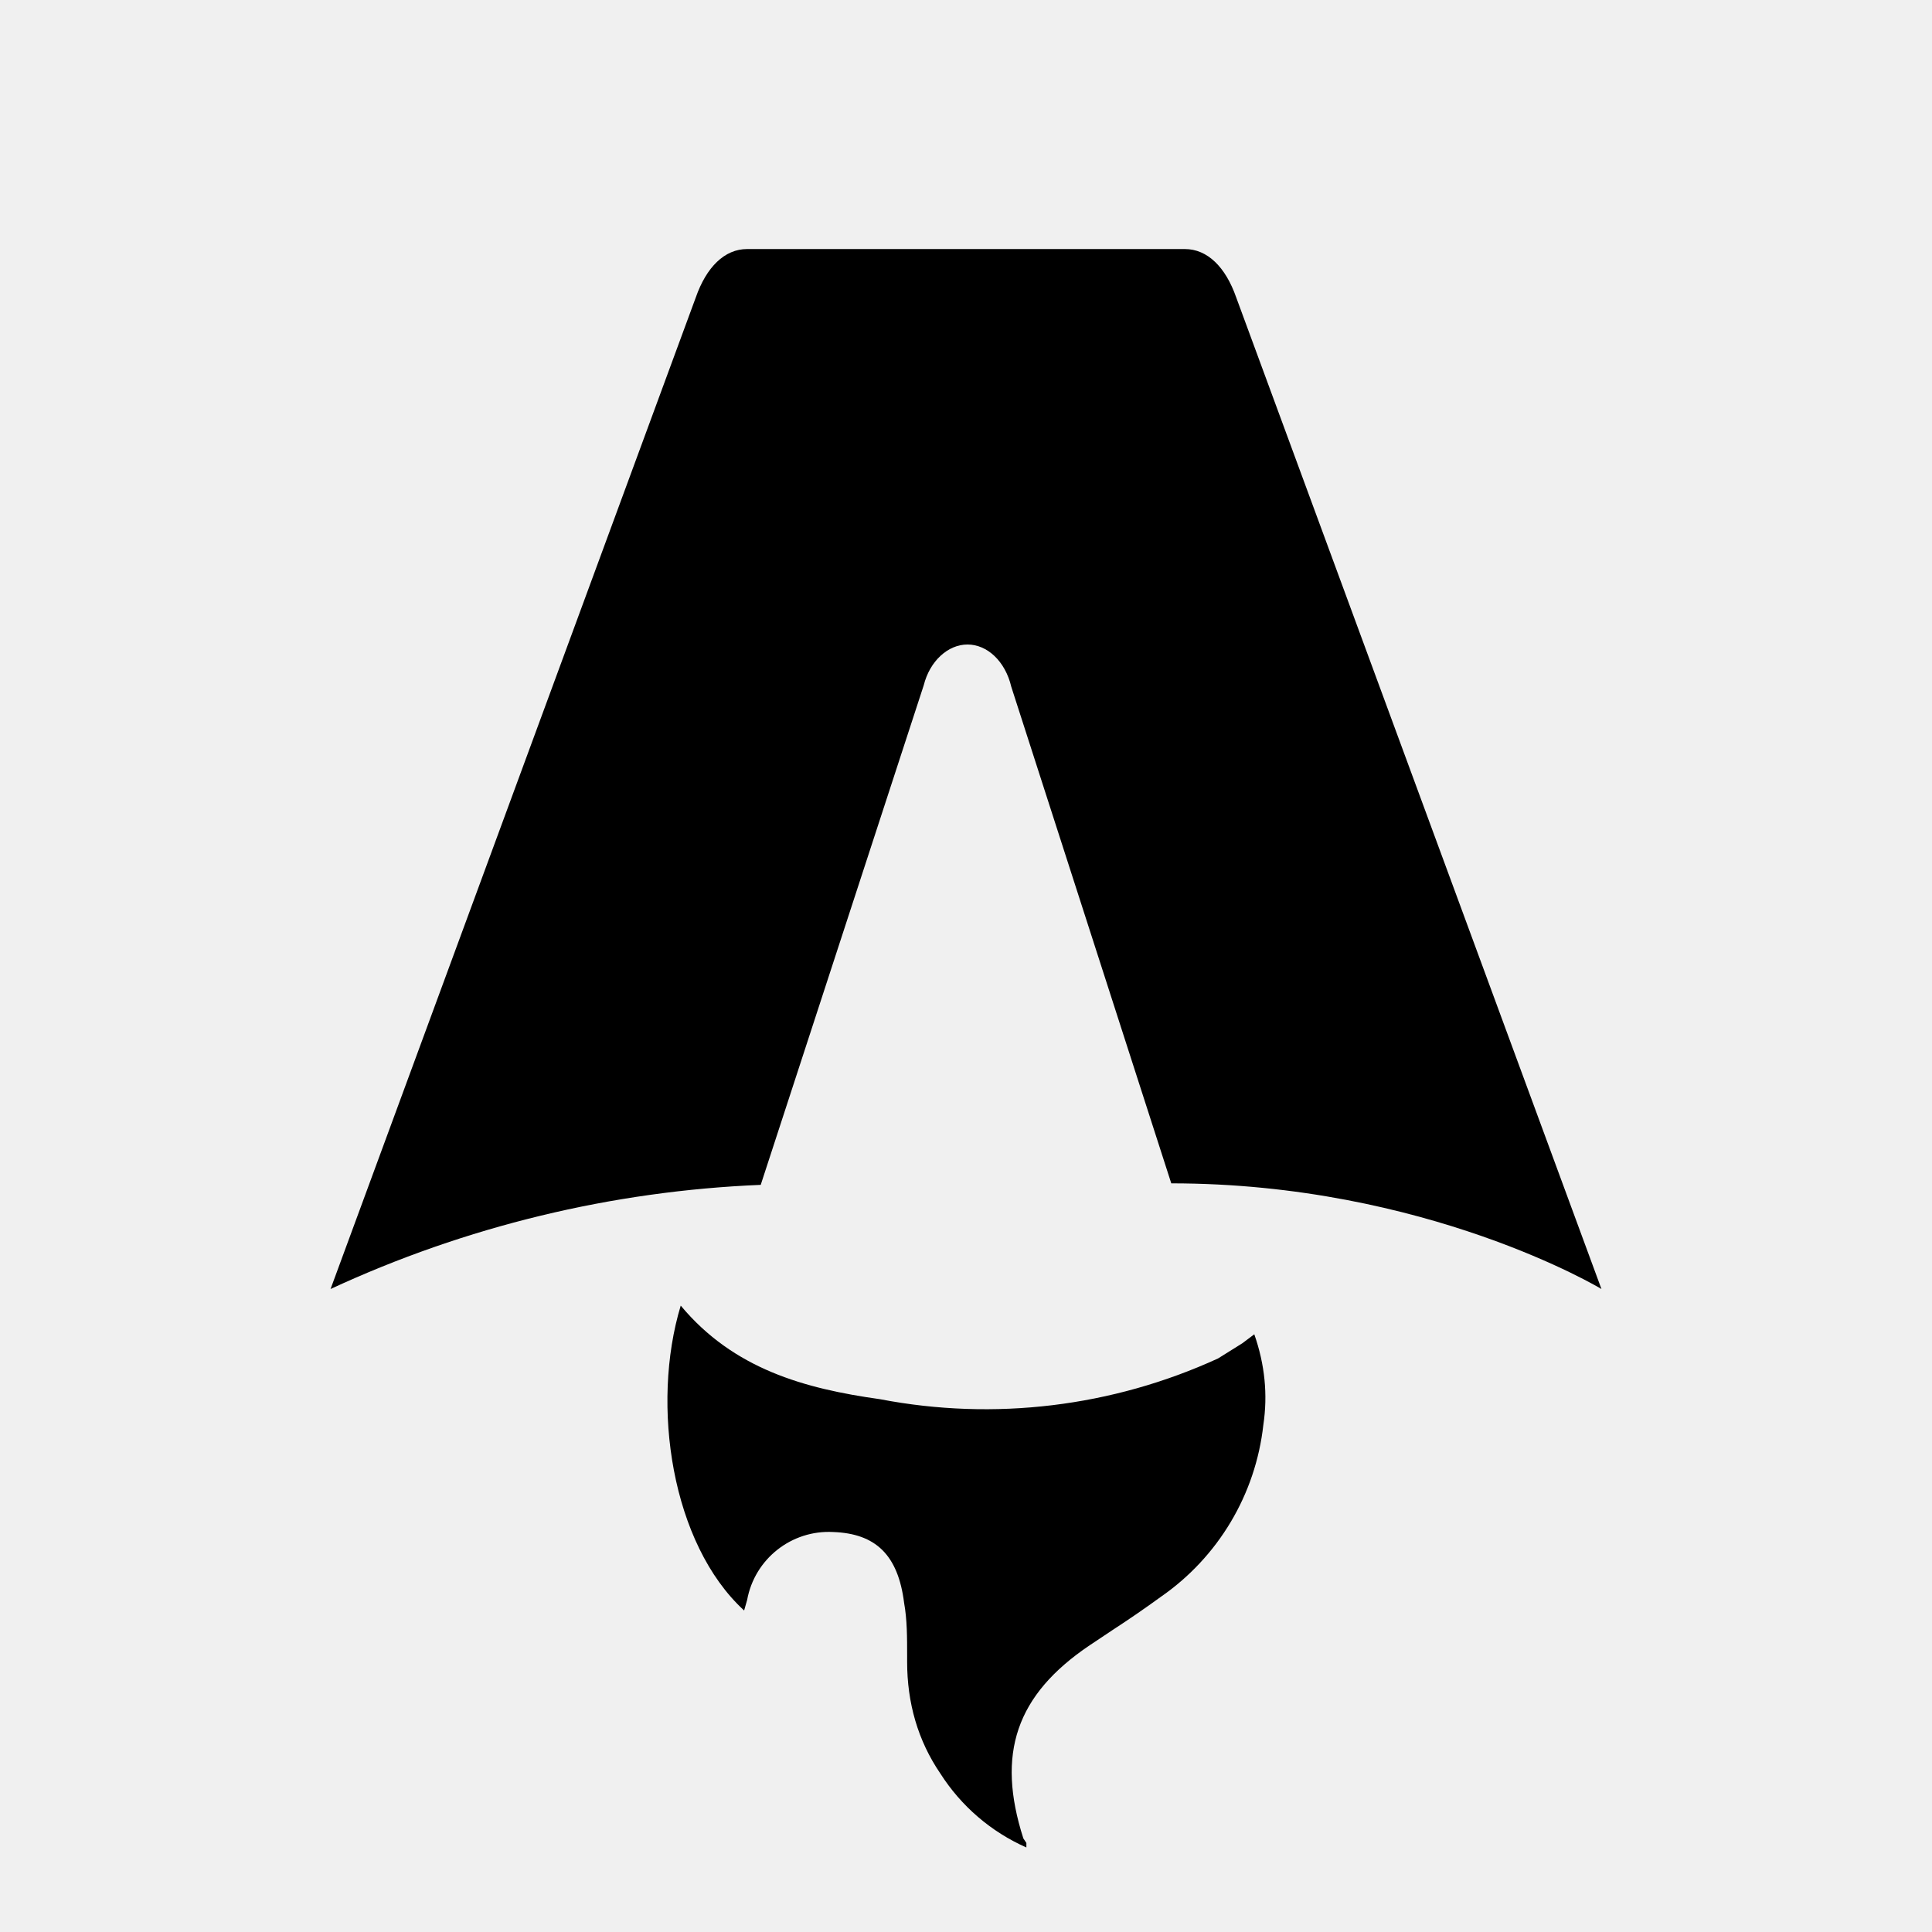
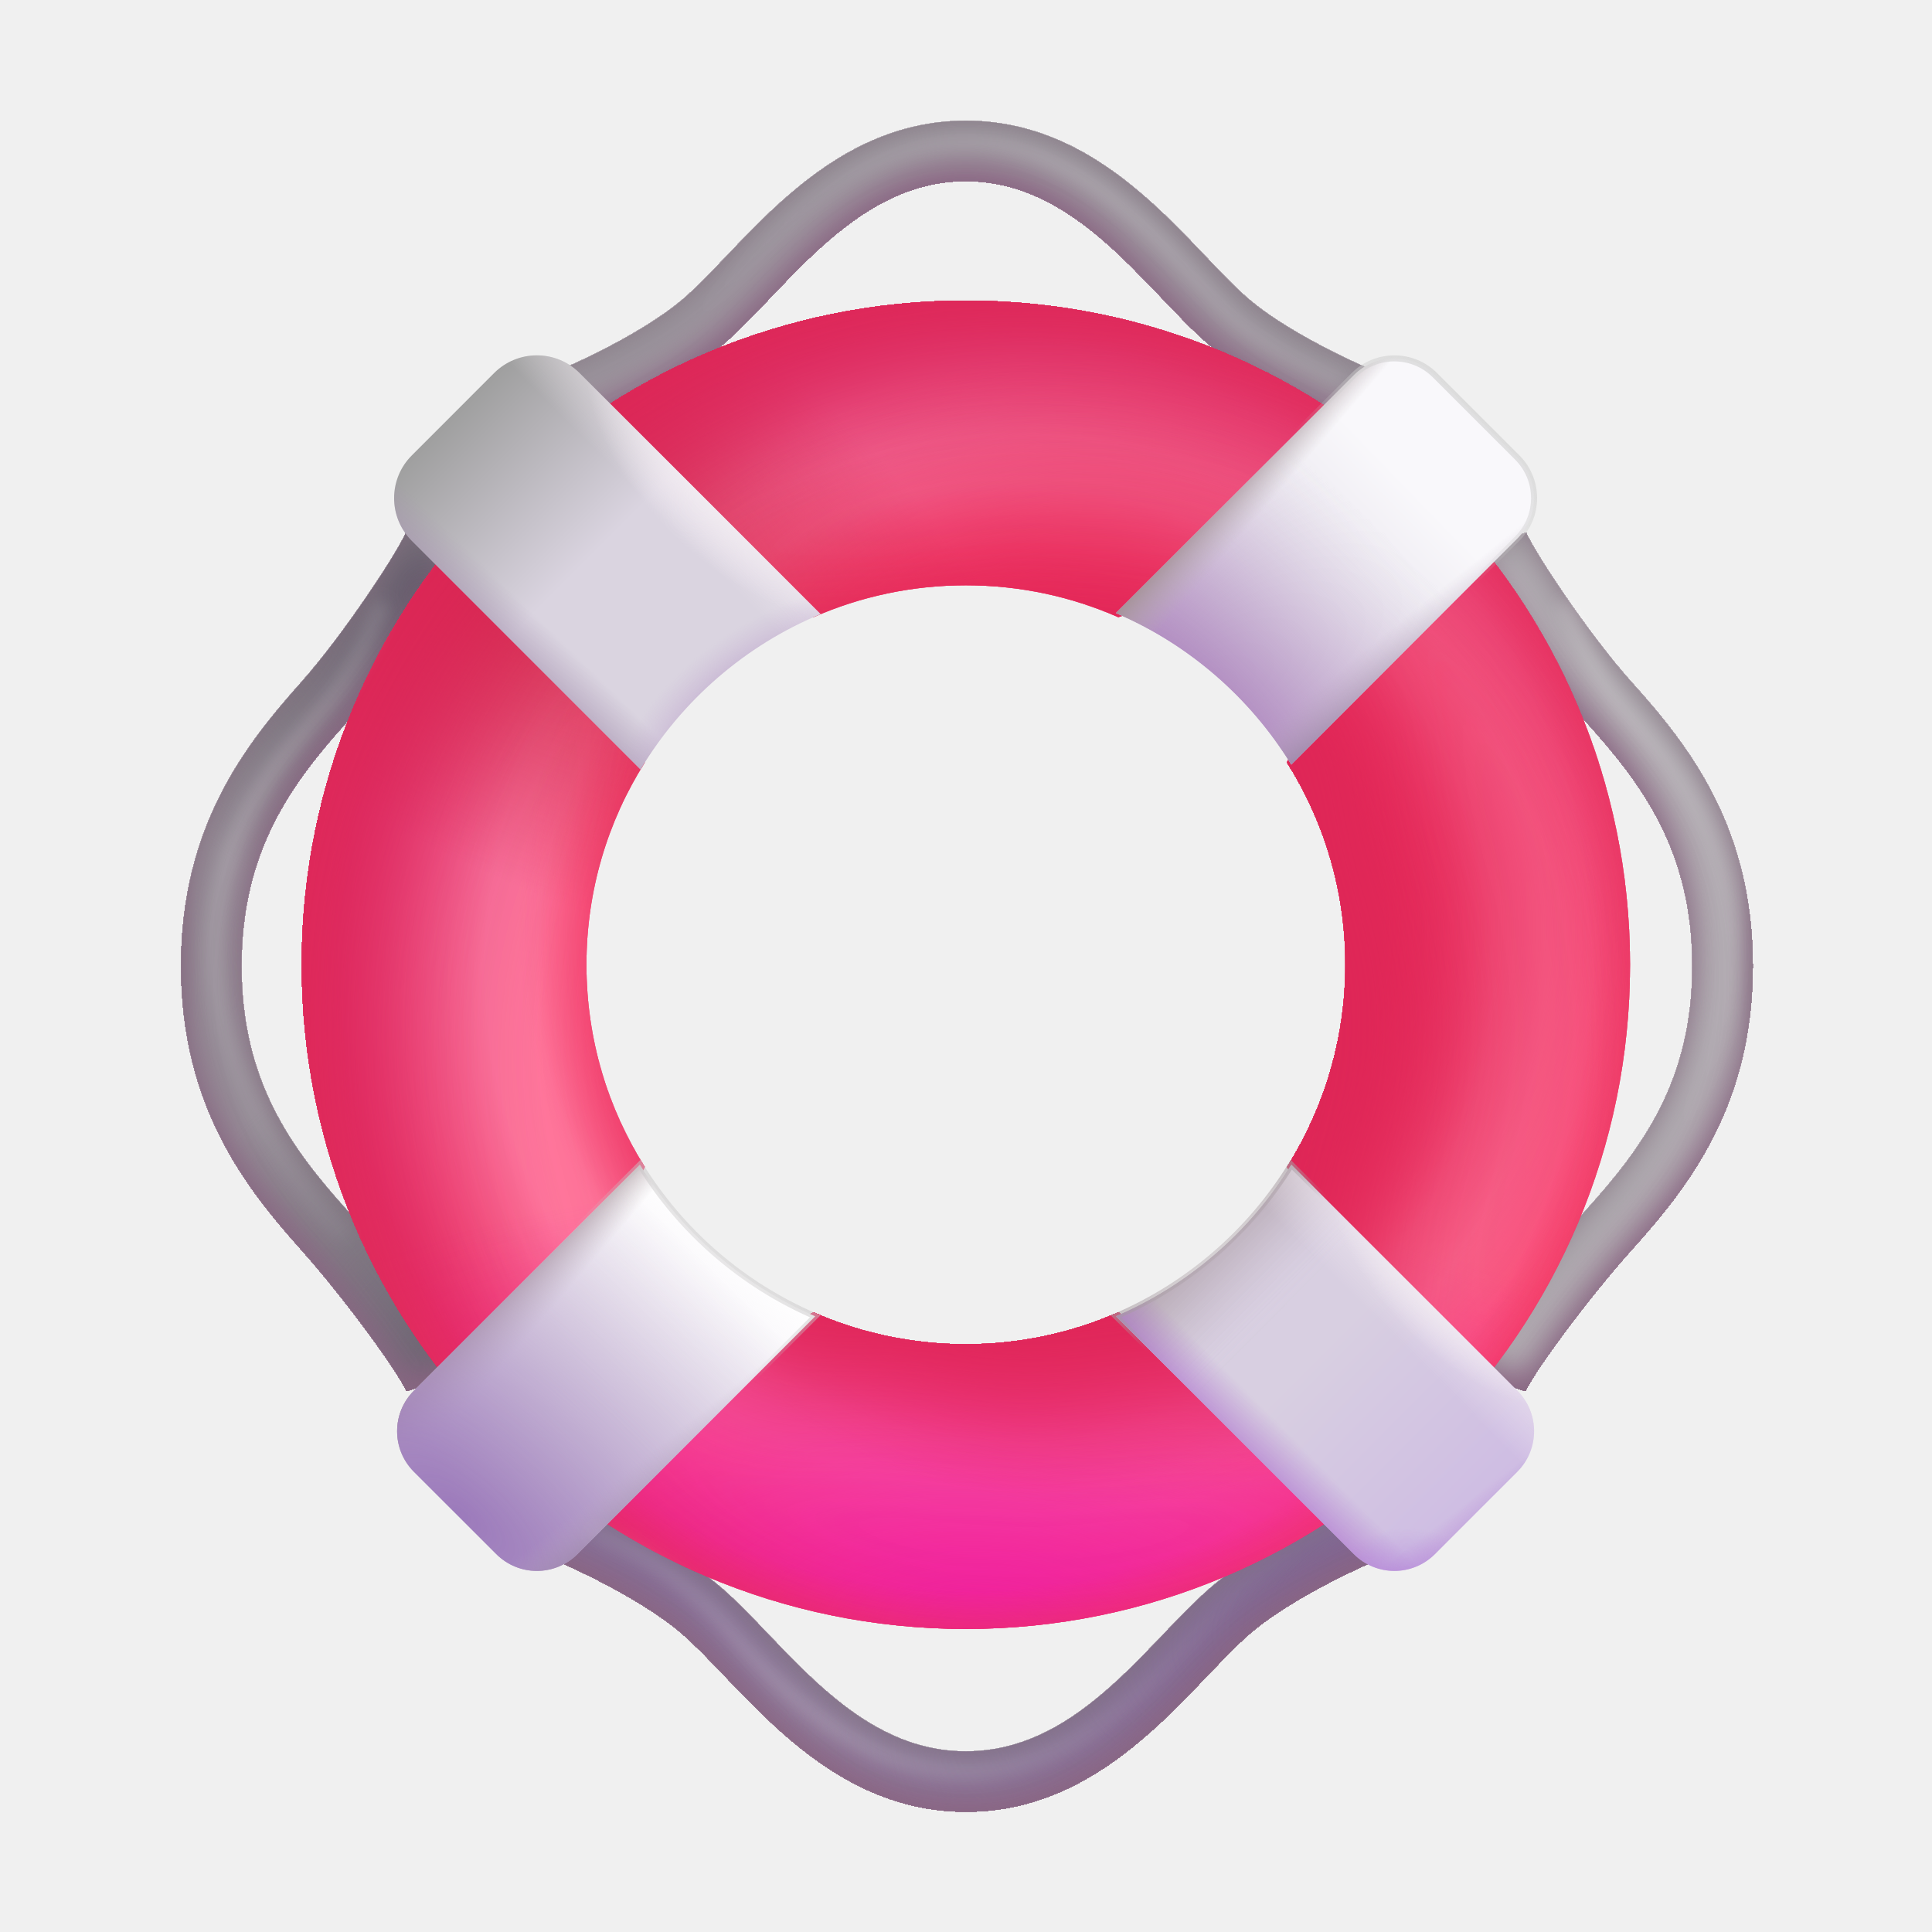
- <svg xmlns="http://www.w3.org/2000/svg" fill="none" viewBox="0 0 128 128">
-   <path d="M50.4 78.5a75.1 75.1 0 0 0-28.5 6.9l24.2-65.7c.7-2 1.9-3.2 3.4-3.2h29c1.5 0 2.7 1.2 3.4 3.2l24.2 65.7s-11.6-7-28.5-7L67 45.5c-.4-1.7-1.6-2.8-2.9-2.8-1.3 0-2.5 1.1-2.9 2.7L50.4 78.5Zm-1.1 28.2Zm-4.2-20.2c-2 6.6-.6 15.8 4.2 20.2a17.5 17.5 0 0 1 .2-.7 5.5 5.5 0 0 1 5.7-4.5c2.8.1 4.3 1.5 4.7 4.7.2 1.1.2 2.3.2 3.5v.4c0 2.7.7 5.2 2.2 7.4a13 13 0 0 0 5.7 4.9v-.3l-.2-.3c-1.8-5.6-.5-9.5 4.4-12.8l1.5-1a73 73 0 0 0 3.2-2.2 16 16 0 0 0 6.8-11.4c.3-2 .1-4-.6-6l-.8.6-1.6 1a37 37 0 0 1-22.4 2.7c-5-.7-9.7-2-13.2-6.2Z" />
-   <style>
-         path { fill: #000; }
-         @media (prefers-color-scheme: dark) {
-             path { fill: #FFF; }
-         }
-     </style>
+ <svg xmlns="http://www.w3.org/2000/svg" width="100%" height="100%" viewBox="0 0 32 32" fill="none">
+   <g filter="url(#filter0_ii_4791_644)">
+     <path d="M4 16C4 17.918 4.838 19.03 5.733 20.03C6.116 20.459 6.562 21.021 6.926 21.517C7.108 21.765 7.273 22.001 7.401 22.199C7.516 22.377 7.636 22.576 7.686 22.729L6.735 23.04C6.736 23.042 6.737 23.042 6.735 23.04C6.732 23.033 6.72 23.007 6.694 22.961C6.662 22.903 6.618 22.83 6.561 22.742C6.447 22.566 6.295 22.347 6.12 22.108C5.77 21.631 5.344 21.095 4.988 20.697C4.035 19.632 3 18.287 3 16C3 13.713 4.035 12.368 4.988 11.303C5.336 10.913 5.755 10.35 6.103 9.838C6.276 9.584 6.428 9.347 6.541 9.158C6.598 9.063 6.643 8.983 6.676 8.92C6.708 8.858 6.72 8.829 6.722 8.825L7.673 9.135C7.626 9.278 7.514 9.48 7.399 9.671C7.273 9.881 7.111 10.134 6.93 10.4C6.571 10.929 6.124 11.533 5.733 11.97C4.838 12.97 4 14.082 4 16Z" fill="#958C96" />
+     <path d="M4 16C4 17.918 4.838 19.03 5.733 20.03C6.116 20.459 6.562 21.021 6.926 21.517C7.108 21.765 7.273 22.001 7.401 22.199C7.516 22.377 7.636 22.576 7.686 22.729L6.735 23.04C6.736 23.042 6.737 23.042 6.735 23.04C6.732 23.033 6.72 23.007 6.694 22.961C6.662 22.903 6.618 22.83 6.561 22.742C6.447 22.566 6.295 22.347 6.12 22.108C5.77 21.631 5.344 21.095 4.988 20.697C4.035 19.632 3 18.287 3 16C3 13.713 4.035 12.368 4.988 11.303C5.336 10.913 5.755 10.35 6.103 9.838C6.276 9.584 6.428 9.347 6.541 9.158C6.598 9.063 6.643 8.983 6.676 8.92C6.708 8.858 6.72 8.829 6.722 8.825L7.673 9.135C7.626 9.278 7.514 9.48 7.399 9.671C7.273 9.881 7.111 10.134 6.93 10.4C6.571 10.929 6.124 11.533 5.733 11.97C4.838 12.97 4 14.082 4 16Z" fill="url(#paint0_radial_4791_644)" />
+     <path d="M4 16C4 17.918 4.838 19.03 5.733 20.03C6.116 20.459 6.562 21.021 6.926 21.517C7.108 21.765 7.273 22.001 7.401 22.199C7.516 22.377 7.636 22.576 7.686 22.729L6.735 23.04C6.736 23.042 6.737 23.042 6.735 23.04C6.732 23.033 6.72 23.007 6.694 22.961C6.662 22.903 6.618 22.83 6.561 22.742C6.447 22.566 6.295 22.347 6.12 22.108C5.77 21.631 5.344 21.095 4.988 20.697C4.035 19.632 3 18.287 3 16C3 13.713 4.035 12.368 4.988 11.303C5.336 10.913 5.755 10.35 6.103 9.838C6.276 9.584 6.428 9.347 6.541 9.158C6.598 9.063 6.643 8.983 6.676 8.92C6.708 8.858 6.72 8.829 6.722 8.825L7.673 9.135C7.626 9.278 7.514 9.48 7.399 9.671C7.273 9.881 7.111 10.134 6.93 10.4C6.571 10.929 6.124 11.533 5.733 11.97C4.838 12.97 4 14.082 4 16Z" fill="url(#paint1_radial_4791_644)" />
+   </g>
+   <g filter="url(#filter1_ii_4791_644)">
+     <path d="M20.034 26.313C19.785 26.53 19.527 26.8 19.272 27.066L19.179 27.164C18.886 27.469 18.586 27.777 18.258 28.054C17.605 28.608 16.883 29.008 15.998 29.008C15.113 29.008 14.392 28.608 13.739 28.054C13.411 27.777 13.11 27.469 12.818 27.164L12.724 27.066C12.47 26.8 12.212 26.53 11.963 26.313C11.504 25.914 10.882 25.552 10.355 25.282C9.828 25.014 9.348 24.814 9.15 24.751L8.847 25.704C8.971 25.743 9.396 25.916 9.9 26.173C10.404 26.43 10.94 26.748 11.306 27.067C11.518 27.252 11.742 27.486 12.004 27.76L12.095 27.855C12.389 28.162 12.721 28.503 13.092 28.817C13.837 29.448 14.781 30.008 15.998 30.008C17.216 30.008 18.16 29.448 18.904 28.817C19.276 28.503 19.608 28.162 19.901 27.855L19.993 27.76C20.255 27.486 20.478 27.252 20.69 27.067C21.057 26.748 21.593 26.43 22.096 26.173C22.601 25.916 23.026 25.743 23.15 25.704L22.847 24.751C22.648 24.814 22.169 25.014 21.642 25.282C21.114 25.552 20.493 25.914 20.034 26.313Z" fill="#907C9A" />
+     <path d="M20.034 26.313C19.785 26.53 19.527 26.8 19.272 27.066L19.179 27.164C18.886 27.469 18.586 27.777 18.258 28.054C17.605 28.608 16.883 29.008 15.998 29.008C15.113 29.008 14.392 28.608 13.739 28.054C13.411 27.777 13.11 27.469 12.818 27.164L12.724 27.066C12.47 26.8 12.212 26.53 11.963 26.313C11.504 25.914 10.882 25.552 10.355 25.282C9.828 25.014 9.348 24.814 9.15 24.751L8.847 25.704C8.971 25.743 9.396 25.916 9.9 26.173C10.404 26.43 10.94 26.748 11.306 27.067C11.518 27.252 11.742 27.486 12.004 27.76L12.095 27.855C12.389 28.162 12.721 28.503 13.092 28.817C13.837 29.448 14.781 30.008 15.998 30.008C17.216 30.008 18.16 29.448 18.904 28.817C19.276 28.503 19.608 28.162 19.901 27.855L19.993 27.76C20.255 27.486 20.478 27.252 20.69 27.067C21.057 26.748 21.593 26.43 22.096 26.173C22.601 25.916 23.026 25.743 23.15 25.704L22.847 24.751C22.648 24.814 22.169 25.014 21.642 25.282C21.114 25.552 20.493 25.914 20.034 26.313Z" fill="url(#paint2_radial_4791_644)" />
+     <path d="M20.034 26.313C19.785 26.53 19.527 26.8 19.272 27.066L19.179 27.164C18.886 27.469 18.586 27.777 18.258 28.054C17.605 28.608 16.883 29.008 15.998 29.008C15.113 29.008 14.392 28.608 13.739 28.054C13.411 27.777 13.11 27.469 12.818 27.164L12.724 27.066C12.47 26.8 12.212 26.53 11.963 26.313C11.504 25.914 10.882 25.552 10.355 25.282C9.828 25.014 9.348 24.814 9.15 24.751L8.847 25.704C8.971 25.743 9.396 25.916 9.9 26.173C10.404 26.43 10.94 26.748 11.306 27.067C11.518 27.252 11.742 27.486 12.004 27.76L12.095 27.855C12.389 28.162 12.721 28.503 13.092 28.817C13.837 29.448 14.781 30.008 15.998 30.008C17.216 30.008 18.16 29.448 18.904 28.817C19.276 28.503 19.608 28.162 19.901 27.855L19.993 27.76C20.255 27.486 20.478 27.252 20.69 27.067C21.057 26.748 21.593 26.43 22.096 26.173C22.601 25.916 23.026 25.743 23.15 25.704L22.847 24.751C22.648 24.814 22.169 25.014 21.642 25.282C21.114 25.552 20.493 25.914 20.034 26.313Z" fill="url(#paint3_radial_4791_644)" />
+   </g>
+   <g filter="url(#filter2_ii_4791_644)">
+     <path d="M26.284 20.029C27.186 19.028 28.031 17.916 28.031 16C28.031 14.084 27.186 12.972 26.284 11.971C25.89 11.535 25.439 10.931 25.077 10.402C24.895 10.136 24.731 9.883 24.604 9.673C24.488 9.481 24.375 9.279 24.328 9.136L25.277 8.823C25.279 8.828 25.292 8.858 25.324 8.919C25.357 8.981 25.403 9.062 25.46 9.156C25.575 9.346 25.727 9.582 25.902 9.837C26.253 10.349 26.675 10.912 27.026 11.302C27.987 12.366 29.031 13.712 29.031 16C29.031 18.288 27.987 19.634 27.026 20.699C26.667 21.097 26.238 21.633 25.885 22.11C25.708 22.349 25.555 22.567 25.44 22.743C25.383 22.831 25.338 22.905 25.305 22.962C25.279 23.009 25.268 23.033 25.265 23.04C25.264 23.043 25.264 23.042 25.265 23.04L24.315 22.728C24.365 22.575 24.486 22.375 24.602 22.198C24.731 22 24.897 21.764 25.081 21.515C25.448 21.02 25.898 20.457 26.284 20.029Z" fill="#B1ABB1" />
+   </g>
+   <g filter="url(#filter3_ii_4791_644)">
+     <path d="M11.959 5.718C12.22 5.496 12.488 5.214 12.752 4.937L12.818 4.868C13.112 4.56 13.412 4.249 13.741 3.968C14.396 3.406 15.116 3 15.998 3C16.88 3 17.601 3.406 18.256 3.968C18.584 4.249 18.885 4.56 19.179 4.868L19.245 4.937C19.509 5.214 19.777 5.496 20.038 5.718C20.497 6.11 21.118 6.465 21.645 6.729C22.172 6.993 22.652 7.188 22.849 7.25L23.147 6.295C23.023 6.257 22.597 6.087 22.093 5.835C21.589 5.582 21.053 5.27 20.687 4.957C20.467 4.77 20.234 4.526 19.958 4.236L19.902 4.177C19.609 3.87 19.277 3.526 18.907 3.209C18.164 2.572 17.219 2 15.998 2C14.778 2 13.833 2.572 13.09 3.209C12.719 3.526 12.388 3.87 12.095 4.177L12.039 4.236C11.762 4.526 11.529 4.77 11.31 4.957C10.943 5.27 10.408 5.582 9.904 5.835C9.4 6.087 8.974 6.257 8.849 6.295L9.147 7.25C9.345 7.188 9.825 6.993 10.352 6.729C10.879 6.465 11.5 6.11 11.959 5.718Z" fill="#9D959E" />
+   </g>
+   <g filter="url(#filter4_i_4791_644)">
+     <path d="M15.998 26.98C22.073 26.98 26.998 22.055 26.998 15.979C26.998 9.904 22.073 4.979 15.998 4.979C9.923 4.979 4.998 9.904 4.998 15.979C4.998 22.055 9.923 26.98 15.998 26.98ZM15.998 22.265C15.1 22.265 14.245 22.077 13.472 21.737C12.699 22.265 11.343 22.143 10.872 21.737C10.401 21.33 10.125 20.414 10.678 19.328C10.066 18.358 9.713 17.21 9.713 15.979C9.713 14.749 10.066 13.601 10.678 12.631C10.319 11.615 10.602 10.773 11.066 10.37C11.541 9.957 12.671 9.694 13.472 10.222C14.245 9.882 15.1 9.694 15.998 9.694C16.897 9.694 17.751 9.882 18.524 10.222C19.561 9.844 20.485 9.741 21 10.222C21.394 10.59 21.663 11.836 21.319 12.631C21.93 13.601 22.284 14.749 22.284 15.979C22.284 17.21 21.93 18.358 21.319 19.328C21.857 20.165 21.439 21.345 21 21.737C20.51 22.173 19.533 22.406 18.524 21.737C17.751 22.077 16.897 22.265 15.998 22.265Z" fill="#F92F60" />
+     <path d="M15.998 26.98C22.073 26.98 26.998 22.055 26.998 15.979C26.998 9.904 22.073 4.979 15.998 4.979C9.923 4.979 4.998 9.904 4.998 15.979C4.998 22.055 9.923 26.98 15.998 26.98ZM15.998 22.265C15.1 22.265 14.245 22.077 13.472 21.737C12.699 22.265 11.343 22.143 10.872 21.737C10.401 21.33 10.125 20.414 10.678 19.328C10.066 18.358 9.713 17.21 9.713 15.979C9.713 14.749 10.066 13.601 10.678 12.631C10.319 11.615 10.602 10.773 11.066 10.37C11.541 9.957 12.671 9.694 13.472 10.222C14.245 9.882 15.1 9.694 15.998 9.694C16.897 9.694 17.751 9.882 18.524 10.222C19.561 9.844 20.485 9.741 21 10.222C21.394 10.59 21.663 11.836 21.319 12.631C21.93 13.601 22.284 14.749 22.284 15.979C22.284 17.21 21.93 18.358 21.319 19.328C21.857 20.165 21.439 21.345 21 21.737C20.51 22.173 19.533 22.406 18.524 21.737C17.751 22.077 16.897 22.265 15.998 22.265Z" fill="url(#paint4_radial_4791_644)" />
+     <path d="M15.998 26.98C22.073 26.98 26.998 22.055 26.998 15.979C26.998 9.904 22.073 4.979 15.998 4.979C9.923 4.979 4.998 9.904 4.998 15.979C4.998 22.055 9.923 26.98 15.998 26.98ZM15.998 22.265C15.1 22.265 14.245 22.077 13.472 21.737C12.699 22.265 11.343 22.143 10.872 21.737C10.401 21.33 10.125 20.414 10.678 19.328C10.066 18.358 9.713 17.21 9.713 15.979C9.713 14.749 10.066 13.601 10.678 12.631C10.319 11.615 10.602 10.773 11.066 10.37C11.541 9.957 12.671 9.694 13.472 10.222C14.245 9.882 15.1 9.694 15.998 9.694C16.897 9.694 17.751 9.882 18.524 10.222C19.561 9.844 20.485 9.741 21 10.222C21.394 10.59 21.663 11.836 21.319 12.631C21.93 13.601 22.284 14.749 22.284 15.979C22.284 17.21 21.93 18.358 21.319 19.328C21.857 20.165 21.439 21.345 21 21.737C20.51 22.173 19.533 22.406 18.524 21.737C17.751 22.077 16.897 22.265 15.998 22.265Z" fill="url(#paint5_radial_4791_644)" />
+     <path d="M15.998 26.98C22.073 26.98 26.998 22.055 26.998 15.979C26.998 9.904 22.073 4.979 15.998 4.979C9.923 4.979 4.998 9.904 4.998 15.979C4.998 22.055 9.923 26.98 15.998 26.98ZM15.998 22.265C15.1 22.265 14.245 22.077 13.472 21.737C12.699 22.265 11.343 22.143 10.872 21.737C10.401 21.33 10.125 20.414 10.678 19.328C10.066 18.358 9.713 17.21 9.713 15.979C9.713 14.749 10.066 13.601 10.678 12.631C10.319 11.615 10.602 10.773 11.066 10.37C11.541 9.957 12.671 9.694 13.472 10.222C14.245 9.882 15.1 9.694 15.998 9.694C16.897 9.694 17.751 9.882 18.524 10.222C19.561 9.844 20.485 9.741 21 10.222C21.394 10.59 21.663 11.836 21.319 12.631C21.93 13.601 22.284 14.749 22.284 15.979C22.284 17.21 21.93 18.358 21.319 19.328C21.857 20.165 21.439 21.345 21 21.737C20.51 22.173 19.533 22.406 18.524 21.737C17.751 22.077 16.897 22.265 15.998 22.265Z" fill="url(#paint6_radial_4791_644)" />
+     <path d="M15.998 26.98C22.073 26.98 26.998 22.055 26.998 15.979C26.998 9.904 22.073 4.979 15.998 4.979C9.923 4.979 4.998 9.904 4.998 15.979C4.998 22.055 9.923 26.98 15.998 26.98ZM15.998 22.265C15.1 22.265 14.245 22.077 13.472 21.737C12.699 22.265 11.343 22.143 10.872 21.737C10.401 21.33 10.125 20.414 10.678 19.328C10.066 18.358 9.713 17.21 9.713 15.979C9.713 14.749 10.066 13.601 10.678 12.631C10.319 11.615 10.602 10.773 11.066 10.37C11.541 9.957 12.671 9.694 13.472 10.222C14.245 9.882 15.1 9.694 15.998 9.694C16.897 9.694 17.751 9.882 18.524 10.222C19.561 9.844 20.485 9.741 21 10.222C21.394 10.59 21.663 11.836 21.319 12.631C21.93 13.601 22.284 14.749 22.284 15.979C22.284 17.21 21.93 18.358 21.319 19.328C21.857 20.165 21.439 21.345 21 21.737C20.51 22.173 19.533 22.406 18.524 21.737C17.751 22.077 16.897 22.265 15.998 22.265Z" fill="url(#paint7_radial_4791_644)" />
+     <path d="M15.998 26.98C22.073 26.98 26.998 22.055 26.998 15.979C26.998 9.904 22.073 4.979 15.998 4.979C9.923 4.979 4.998 9.904 4.998 15.979C4.998 22.055 9.923 26.98 15.998 26.98ZM15.998 22.265C15.1 22.265 14.245 22.077 13.472 21.737C12.699 22.265 11.343 22.143 10.872 21.737C10.401 21.33 10.125 20.414 10.678 19.328C10.066 18.358 9.713 17.21 9.713 15.979C9.713 14.749 10.066 13.601 10.678 12.631C10.319 11.615 10.602 10.773 11.066 10.37C11.541 9.957 12.671 9.694 13.472 10.222C14.245 9.882 15.1 9.694 15.998 9.694C16.897 9.694 17.751 9.882 18.524 10.222C19.561 9.844 20.485 9.741 21 10.222C21.394 10.59 21.663 11.836 21.319 12.631C21.93 13.601 22.284 14.749 22.284 15.979C22.284 17.21 21.93 18.358 21.319 19.328C21.857 20.165 21.439 21.345 21 21.737C20.51 22.173 19.533 22.406 18.524 21.737C17.751 22.077 16.897 22.265 15.998 22.265Z" fill="url(#paint8_radial_4791_644)" />
+     <path d="M15.998 26.98C22.073 26.98 26.998 22.055 26.998 15.979C26.998 9.904 22.073 4.979 15.998 4.979C9.923 4.979 4.998 9.904 4.998 15.979C4.998 22.055 9.923 26.98 15.998 26.98ZM15.998 22.265C15.1 22.265 14.245 22.077 13.472 21.737C12.699 22.265 11.343 22.143 10.872 21.737C10.401 21.33 10.125 20.414 10.678 19.328C10.066 18.358 9.713 17.21 9.713 15.979C9.713 14.749 10.066 13.601 10.678 12.631C10.319 11.615 10.602 10.773 11.066 10.37C11.541 9.957 12.671 9.694 13.472 10.222C14.245 9.882 15.1 9.694 15.998 9.694C16.897 9.694 17.751 9.882 18.524 10.222C19.561 9.844 20.485 9.741 21 10.222C21.394 10.59 21.663 11.836 21.319 12.631C21.93 13.601 22.284 14.749 22.284 15.979C22.284 17.21 21.93 18.358 21.319 19.328C21.857 20.165 21.439 21.345 21 21.737C20.51 22.173 19.533 22.406 18.524 21.737C17.751 22.077 16.897 22.265 15.998 22.265Z" fill="url(#paint9_radial_4791_644)" />
+   </g>
+   <path d="M6.856 24.378C6.485 24.007 6.485 23.405 6.856 23.034L10.598 19.292C11.281 20.401 12.295 21.283 13.503 21.802L9.563 25.741C9.192 26.112 8.591 26.112 8.22 25.741L6.856 24.378Z" fill="url(#paint10_linear_4791_644)" />
+   <path d="M6.856 24.378C6.485 24.007 6.485 23.405 6.856 23.034L10.598 19.292C11.281 20.401 12.295 21.283 13.503 21.802L9.563 25.741C9.192 26.112 8.591 26.112 8.22 25.741L6.856 24.378Z" fill="url(#paint11_linear_4791_644)" />
+   <path d="M6.856 24.378C6.485 24.007 6.485 23.405 6.856 23.034L10.598 19.292C11.281 20.401 12.295 21.283 13.503 21.802L9.563 25.741C9.192 26.112 8.591 26.112 8.22 25.741L6.856 24.378Z" fill="url(#paint12_radial_4791_644)" />
+   <path d="M6.856 24.378C6.485 24.007 6.485 23.405 6.856 23.034L10.598 19.292C11.281 20.401 12.295 21.283 13.503 21.802L9.563 25.741C9.192 26.112 8.591 26.112 8.22 25.741L6.856 24.378Z" fill="url(#paint13_linear_4791_644)" />
+   <path d="M6.856 24.378C6.485 24.007 6.485 23.405 6.856 23.034L10.598 19.292C11.281 20.401 12.295 21.283 13.503 21.802L9.563 25.741C9.192 26.112 8.591 26.112 8.22 25.741L6.856 24.378Z" stroke="url(#paint14_linear_4791_644)" stroke-width="0.1" />
+   <path d="M25.131 23.034C25.502 23.405 25.502 24.007 25.131 24.378L23.767 25.741C23.396 26.112 22.795 26.112 22.424 25.741L18.484 21.802C19.692 21.283 20.706 20.401 21.388 19.292L25.131 23.034Z" fill="url(#paint15_linear_4791_644)" />
+   <path d="M25.131 23.034C25.502 23.405 25.502 24.007 25.131 24.378L23.767 25.741C23.396 26.112 22.795 26.112 22.424 25.741L18.484 21.802C19.692 21.283 20.706 20.401 21.388 19.292L25.131 23.034Z" fill="url(#paint16_linear_4791_644)" />
+   <path d="M25.131 23.034C25.502 23.405 25.502 24.007 25.131 24.378L23.767 25.741C23.396 26.112 22.795 26.112 22.424 25.741L18.484 21.802C19.692 21.283 20.706 20.401 21.388 19.292L25.131 23.034Z" fill="url(#paint17_linear_4791_644)" />
+   <path d="M25.131 23.034C25.502 23.405 25.502 24.007 25.131 24.378L23.767 25.741C23.396 26.112 22.795 26.112 22.424 25.741L18.484 21.802C19.692 21.283 20.706 20.401 21.388 19.292L25.131 23.034Z" fill="url(#paint18_linear_4791_644)" />
+   <path d="M25.131 23.034C25.502 23.405 25.502 24.007 25.131 24.378L23.767 25.741C23.396 26.112 22.795 26.112 22.424 25.741L18.484 21.802C19.692 21.283 20.706 20.401 21.388 19.292L25.131 23.034Z" fill="url(#paint19_linear_4791_644)" />
+   <path d="M25.131 23.034C25.502 23.405 25.502 24.007 25.131 24.378L23.767 25.741C23.396 26.112 22.795 26.112 22.424 25.741L18.484 21.802C19.692 21.283 20.706 20.401 21.388 19.292L25.131 23.034Z" fill="url(#paint20_linear_4791_644)" />
+   <path d="M25.131 23.034C25.502 23.405 25.502 24.007 25.131 24.378L23.767 25.741C23.396 26.112 22.795 26.112 22.424 25.741L18.484 21.802C19.692 21.283 20.706 20.401 21.388 19.292L25.131 23.034Z" fill="url(#paint21_radial_4791_644)" />
+   <path d="M25.131 23.034C25.502 23.405 25.502 24.007 25.131 24.378L23.767 25.741C23.396 26.112 22.795 26.112 22.424 25.741L18.484 21.802C19.692 21.283 20.706 20.401 21.388 19.292L25.131 23.034Z" fill="url(#paint22_radial_4791_644)" />
+   <path d="M25.131 23.034C25.502 23.405 25.502 24.007 25.131 24.378L23.767 25.741C23.396 26.112 22.795 26.112 22.424 25.741L18.484 21.802C19.692 21.283 20.706 20.401 21.388 19.292L25.131 23.034Z" stroke="url(#paint23_linear_4791_644)" stroke-width="0.1" />
+   <path d="M25.131 7.578C25.502 7.949 25.502 8.55 25.131 8.921L21.388 12.664C20.706 11.555 19.692 10.672 18.484 10.154L22.424 6.214C22.795 5.843 23.396 5.843 23.767 6.214L25.131 7.578Z" fill="url(#paint24_linear_4791_644)" />
+   <path d="M25.131 7.578C25.502 7.949 25.502 8.55 25.131 8.921L21.388 12.664C20.706 11.555 19.692 10.672 18.484 10.154L22.424 6.214C22.795 5.843 23.396 5.843 23.767 6.214L25.131 7.578Z" fill="url(#paint25_radial_4791_644)" />
+   <path d="M25.131 7.578C25.502 7.949 25.502 8.55 25.131 8.921L21.388 12.664C20.706 11.555 19.692 10.672 18.484 10.154L22.424 6.214C22.795 5.843 23.396 5.843 23.767 6.214L25.131 7.578Z" fill="url(#paint26_radial_4791_644)" />
+   <path d="M25.131 7.578C25.502 7.949 25.502 8.55 25.131 8.921L21.388 12.664C20.706 11.555 19.692 10.672 18.484 10.154L22.424 6.214C22.795 5.843 23.396 5.843 23.767 6.214L25.131 7.578Z" fill="url(#paint27_linear_4791_644)" />
+   <path d="M25.131 7.578C25.502 7.949 25.502 8.55 25.131 8.921L21.388 12.664C20.706 11.555 19.692 10.672 18.484 10.154L22.424 6.214C22.795 5.843 23.396 5.843 23.767 6.214L25.131 7.578Z" fill="url(#paint28_linear_4791_644)" />
+   <path d="M25.131 7.578C25.502 7.949 25.502 8.55 25.131 8.921L21.388 12.664C20.706 11.555 19.692 10.672 18.484 10.154L22.424 6.214C22.795 5.843 23.396 5.843 23.767 6.214L25.131 7.578Z" stroke="url(#paint29_linear_4791_644)" stroke-width="0.1" />
+   <path d="M6.821 8.957C6.43 8.566 6.43 7.933 6.821 7.543L8.184 6.179C8.575 5.788 9.208 5.788 9.599 6.179L13.591 10.171C12.343 10.689 11.298 11.598 10.608 12.744L6.821 8.957Z" fill="url(#paint30_linear_4791_644)" />
+   <path d="M6.821 8.957C6.43 8.566 6.43 7.933 6.821 7.543L8.184 6.179C8.575 5.788 9.208 5.788 9.599 6.179L13.591 10.171C12.343 10.689 11.298 11.598 10.608 12.744L6.821 8.957Z" fill="url(#paint31_linear_4791_644)" />
+   <path d="M6.821 8.957C6.43 8.566 6.43 7.933 6.821 7.543L8.184 6.179C8.575 5.788 9.208 5.788 9.599 6.179L13.591 10.171C12.343 10.689 11.298 11.598 10.608 12.744L6.821 8.957Z" fill="url(#paint32_linear_4791_644)" />
+   <path d="M6.821 8.957C6.43 8.566 6.43 7.933 6.821 7.543L8.184 6.179C8.575 5.788 9.208 5.788 9.599 6.179L13.591 10.171C12.343 10.689 11.298 11.598 10.608 12.744L6.821 8.957Z" fill="url(#paint33_radial_4791_644)" />
+   <path d="M6.821 8.957C6.43 8.566 6.43 7.933 6.821 7.543L8.184 6.179C8.575 5.788 9.208 5.788 9.599 6.179L13.591 10.171C12.343 10.689 11.298 11.598 10.608 12.744L6.821 8.957Z" fill="url(#paint34_radial_4791_644)" />
+   <g filter="url(#filter5_f_4791_644)">
+     <path d="M9.891 6.265C10.353 6.074 11.045 5.745 11.821 4.968C12.244 4.545 13.767 2.343 16.015 2.343C18.262 2.343 19.835 4.802 20.57 5.375C21.324 5.963 21.887 6.119 22.139 6.265" stroke="url(#paint35_radial_4791_644)" stroke-width="0.25" stroke-linecap="round" />
+   </g>
+   <g filter="url(#filter6_f_4791_644)">
+     <path d="M9.891 25.418C10.353 25.61 11.045 25.939 11.821 26.716C12.244 27.138 13.767 29.34 16.015 29.34C18.262 29.34 19.835 26.881 20.57 26.308C21.324 25.72 21.887 25.564 22.139 25.418" stroke="url(#paint36_radial_4791_644)" stroke-width="0.25" stroke-linecap="round" />
+   </g>
+   <g filter="url(#filter7_f_4791_644)">
+     <path d="M5.665 20.425C5.243 20.002 3.557 18.031 3.557 15.784C3.557 13.536 4.853 12.38 5.426 11.646C6.015 10.891 6.17 10.328 6.316 10.077" stroke="url(#paint37_radial_4791_644)" stroke-width="0.25" stroke-linecap="round" />
+   </g>
+   <g filter="url(#filter8_f_4791_644)">
+     <path d="M26.582 20.425C27.004 20.002 28.69 18.031 28.69 15.784C28.69 13.536 27.394 12.38 26.821 11.646C26.233 10.891 26.077 10.328 25.931 10.077" stroke="url(#paint38_radial_4791_644)" stroke-width="0.25" stroke-linecap="round" />
+   </g>
+   <defs>
+     <filter id="filter0_ii_4791_644" x="3" y="8.575" width="4.686" height="14.717" filterUnits="userSpaceOnUse" color-interpolation-filters="sRGB">
+       <feFlood flood-opacity="0" result="BackgroundImageFix" />
+       <feBlend mode="normal" in="SourceGraphic" in2="BackgroundImageFix" result="shape" />
+       <feColorMatrix in="SourceAlpha" type="matrix" values="0 0 0 0 0 0 0 0 0 0 0 0 0 0 0 0 0 0 127 0" result="hardAlpha" />
+       <feOffset dy="-0.25" />
+       <feGaussianBlur stdDeviation="0.25" />
+       <feComposite in2="hardAlpha" operator="arithmetic" k2="-1" k3="1" />
+       <feColorMatrix type="matrix" values="0 0 0 0 0.541 0 0 0 0 0.388 0 0 0 0 0.51 0 0 0 1 0" />
+       <feBlend mode="normal" in2="shape" result="effect1_innerShadow_4791_644" />
+       <feColorMatrix in="SourceAlpha" type="matrix" values="0 0 0 0 0 0 0 0 0 0 0 0 0 0 0 0 0 0 127 0" result="hardAlpha" />
+       <feOffset dy="0.25" />
+       <feGaussianBlur stdDeviation="0.25" />
+       <feComposite in2="hardAlpha" operator="arithmetic" k2="-1" k3="1" />
+       <feColorMatrix type="matrix" values="0 0 0 0 0.494 0 0 0 0 0.482 0 0 0 0 0.498 0 0 0 0.4 0" />
+       <feBlend mode="normal" in2="effect1_innerShadow_4791_644" result="effect2_innerShadow_4791_644" />
+     </filter>
+     <filter id="filter1_ii_4791_644" x="8.847" y="24.501" width="14.303" height="5.757" filterUnits="userSpaceOnUse" color-interpolation-filters="sRGB">
+       <feFlood flood-opacity="0" result="BackgroundImageFix" />
+       <feBlend mode="normal" in="SourceGraphic" in2="BackgroundImageFix" result="shape" />
+       <feColorMatrix in="SourceAlpha" type="matrix" values="0 0 0 0 0 0 0 0 0 0 0 0 0 0 0 0 0 0 127 0" result="hardAlpha" />
+       <feOffset dy="-0.25" />
+       <feGaussianBlur stdDeviation="0.25" />
+       <feComposite in2="hardAlpha" operator="arithmetic" k2="-1" k3="1" />
+       <feColorMatrix type="matrix" values="0 0 0 0 0.541 0 0 0 0 0.388 0 0 0 0 0.51 0 0 0 1 0" />
+       <feBlend mode="normal" in2="shape" result="effect1_innerShadow_4791_644" />
+       <feColorMatrix in="SourceAlpha" type="matrix" values="0 0 0 0 0 0 0 0 0 0 0 0 0 0 0 0 0 0 127 0" result="hardAlpha" />
+       <feOffset dy="0.25" />
+       <feGaussianBlur stdDeviation="0.25" />
+       <feComposite in2="hardAlpha" operator="arithmetic" k2="-1" k3="1" />
+       <feColorMatrix type="matrix" values="0 0 0 0 0.494 0 0 0 0 0.482 0 0 0 0 0.498 0 0 0 0.4 0" />
+       <feBlend mode="normal" in2="effect1_innerShadow_4791_644" result="effect2_innerShadow_4791_644" />
+     </filter>
+     <filter id="filter2_ii_4791_644" x="24.315" y="8.573" width="4.717" height="14.719" filterUnits="userSpaceOnUse" color-interpolation-filters="sRGB">
+       <feFlood flood-opacity="0" result="BackgroundImageFix" />
+       <feBlend mode="normal" in="SourceGraphic" in2="BackgroundImageFix" result="shape" />
+       <feColorMatrix in="SourceAlpha" type="matrix" values="0 0 0 0 0 0 0 0 0 0 0 0 0 0 0 0 0 0 127 0" result="hardAlpha" />
+       <feOffset dy="-0.25" />
+       <feGaussianBlur stdDeviation="0.25" />
+       <feComposite in2="hardAlpha" operator="arithmetic" k2="-1" k3="1" />
+       <feColorMatrix type="matrix" values="0 0 0 0 0.541 0 0 0 0 0.388 0 0 0 0 0.51 0 0 0 1 0" />
+       <feBlend mode="normal" in2="shape" result="effect1_innerShadow_4791_644" />
+       <feColorMatrix in="SourceAlpha" type="matrix" values="0 0 0 0 0 0 0 0 0 0 0 0 0 0 0 0 0 0 127 0" result="hardAlpha" />
+       <feOffset dy="0.25" />
+       <feGaussianBlur stdDeviation="0.25" />
+       <feComposite in2="hardAlpha" operator="arithmetic" k2="-1" k3="1" />
+       <feColorMatrix type="matrix" values="0 0 0 0 0.494 0 0 0 0 0.482 0 0 0 0 0.498 0 0 0 0.4 0" />
+       <feBlend mode="normal" in2="effect1_innerShadow_4791_644" result="effect2_innerShadow_4791_644" />
+     </filter>
+     <filter id="filter3_ii_4791_644" x="8.849" y="1.75" width="14.298" height="5.75" filterUnits="userSpaceOnUse" color-interpolation-filters="sRGB">
+       <feFlood flood-opacity="0" result="BackgroundImageFix" />
+       <feBlend mode="normal" in="SourceGraphic" in2="BackgroundImageFix" result="shape" />
+       <feColorMatrix in="SourceAlpha" type="matrix" values="0 0 0 0 0 0 0 0 0 0 0 0 0 0 0 0 0 0 127 0" result="hardAlpha" />
+       <feOffset dy="-0.25" />
+       <feGaussianBlur stdDeviation="0.25" />
+       <feComposite in2="hardAlpha" operator="arithmetic" k2="-1" k3="1" />
+       <feColorMatrix type="matrix" values="0 0 0 0 0.541 0 0 0 0 0.388 0 0 0 0 0.51 0 0 0 1 0" />
+       <feBlend mode="normal" in2="shape" result="effect1_innerShadow_4791_644" />
+       <feColorMatrix in="SourceAlpha" type="matrix" values="0 0 0 0 0 0 0 0 0 0 0 0 0 0 0 0 0 0 127 0" result="hardAlpha" />
+       <feOffset dy="0.25" />
+       <feGaussianBlur stdDeviation="0.25" />
+       <feComposite in2="hardAlpha" operator="arithmetic" k2="-1" k3="1" />
+       <feColorMatrix type="matrix" values="0 0 0 0 0.494 0 0 0 0 0.482 0 0 0 0 0.498 0 0 0 0.4 0" />
+       <feBlend mode="normal" in2="effect1_innerShadow_4791_644" result="effect2_innerShadow_4791_644" />
+     </filter>
+     <filter id="filter4_i_4791_644" x="4.998" y="4.979" width="23" height="23" filterUnits="userSpaceOnUse" color-interpolation-filters="sRGB">
+       <feFlood flood-opacity="0" result="BackgroundImageFix" />
+       <feBlend mode="normal" in="SourceGraphic" in2="BackgroundImageFix" result="shape" />
+       <feColorMatrix in="SourceAlpha" type="matrix" values="0 0 0 0 0 0 0 0 0 0 0 0 0 0 0 0 0 0 127 0" result="hardAlpha" />
+       <feOffset dx="1" dy="1" />
+       <feGaussianBlur stdDeviation="1" />
+       <feComposite in2="hardAlpha" operator="arithmetic" k2="-1" k3="1" />
+       <feColorMatrix type="matrix" values="0 0 0 0 0.867 0 0 0 0 0.148 0 0 0 0 0.339 0 0 0 0.9 0" />
+       <feBlend mode="normal" in2="shape" result="effect1_innerShadow_4791_644" />
+     </filter>
+     <filter id="filter5_f_4791_644" x="9.516" y="1.968" width="12.998" height="4.672" filterUnits="userSpaceOnUse" color-interpolation-filters="sRGB">
+       <feFlood flood-opacity="0" result="BackgroundImageFix" />
+       <feBlend mode="normal" in="SourceGraphic" in2="BackgroundImageFix" result="shape" />
+       <feGaussianBlur stdDeviation="0.125" result="effect1_foregroundBlur_4791_644" />
+     </filter>
+     <filter id="filter6_f_4791_644" x="9.516" y="25.044" width="12.998" height="4.672" filterUnits="userSpaceOnUse" color-interpolation-filters="sRGB">
+       <feFlood flood-opacity="0" result="BackgroundImageFix" />
+       <feBlend mode="normal" in="SourceGraphic" in2="BackgroundImageFix" result="shape" />
+       <feGaussianBlur stdDeviation="0.125" result="effect1_foregroundBlur_4791_644" />
+     </filter>
+     <filter id="filter7_f_4791_644" x="3.182" y="9.702" width="3.509" height="11.098" filterUnits="userSpaceOnUse" color-interpolation-filters="sRGB">
+       <feFlood flood-opacity="0" result="BackgroundImageFix" />
+       <feBlend mode="normal" in="SourceGraphic" in2="BackgroundImageFix" result="shape" />
+       <feGaussianBlur stdDeviation="0.125" result="effect1_foregroundBlur_4791_644" />
+     </filter>
+     <filter id="filter8_f_4791_644" x="25.556" y="9.702" width="3.509" height="11.098" filterUnits="userSpaceOnUse" color-interpolation-filters="sRGB">
+       <feFlood flood-opacity="0" result="BackgroundImageFix" />
+       <feBlend mode="normal" in="SourceGraphic" in2="BackgroundImageFix" result="shape" />
+       <feGaussianBlur stdDeviation="0.125" result="effect1_foregroundBlur_4791_644" />
+     </filter>
+     <radialGradient id="paint0_radial_4791_644" cx="0" cy="0" r="1" gradientUnits="userSpaceOnUse" gradientTransform="translate(7.12294 9.81363) rotate(97.5463) scale(5.52382)">
+       <stop stop-color="#645A6A" />
+       <stop offset="1" stop-color="#69626C" stop-opacity="0" />
+     </radialGradient>
+     <radialGradient id="paint1_radial_4791_644" cx="0" cy="0" r="1" gradientUnits="userSpaceOnUse" gradientTransform="translate(8.09237 23.0415) rotate(-101.931) scale(5.9909)">
+       <stop stop-color="#645A6A" />
+       <stop offset="1" stop-color="#69626C" stop-opacity="0" />
+     </radialGradient>
+     <radialGradient id="paint2_radial_4791_644" cx="0" cy="0" r="1" gradientUnits="userSpaceOnUse" gradientTransform="translate(23.15 26.1107) rotate(67.2649) scale(5.23021 11.1569)">
+       <stop stop-color="#7D6191" />
+       <stop offset="1" stop-color="#7D6191" stop-opacity="0" />
+     </radialGradient>
+     <radialGradient id="paint3_radial_4791_644" cx="0" cy="0" r="1" gradientUnits="userSpaceOnUse" gradientTransform="translate(11.2865 23.8291) rotate(45.971) scale(5.43989)">
+       <stop stop-color="#7D6191" />
+       <stop offset="1" stop-color="#7D6191" stop-opacity="0" />
+     </radialGradient>
+     <radialGradient id="paint4_radial_4791_644" cx="0" cy="0" r="1" gradientUnits="userSpaceOnUse" gradientTransform="translate(16.8107 15.9795) rotate(91.1367) scale(11.9266)">
+       <stop offset="0.5" stop-color="#F92F60" />
+       <stop offset="0.661" stop-color="#FF769B" />
+       <stop offset="0.733" stop-color="#FF769B" />
+       <stop offset="0.938" stop-color="#F92F60" />
+     </radialGradient>
+     <radialGradient id="paint5_radial_4791_644" cx="0" cy="0" r="1" gradientUnits="userSpaceOnUse" gradientTransform="translate(17.6782 17.5725) rotate(62.2776) scale(17.4619)">
+       <stop offset="0.499" stop-color="#BC337D" stop-opacity="0" />
+       <stop offset="1" stop-color="#BC337D" />
+     </radialGradient>
+     <radialGradient id="paint6_radial_4791_644" cx="0" cy="0" r="1" gradientUnits="userSpaceOnUse" gradientTransform="translate(16.4952 26.9795) rotate(93.818) scale(7.46303 15.8669)">
+       <stop stop-color="#F020A3" />
+       <stop offset="1" stop-color="#F020A3" stop-opacity="0" />
+     </radialGradient>
+     <radialGradient id="paint7_radial_4791_644" cx="0" cy="0" r="1" gradientUnits="userSpaceOnUse" gradientTransform="translate(15.9983 15.9795) rotate(90) scale(11)">
+       <stop offset="0.938" stop-color="#EC365C" stop-opacity="0" />
+       <stop offset="1" stop-color="#EC365C" stop-opacity="0.4" />
+     </radialGradient>
+     <radialGradient id="paint8_radial_4791_644" cx="0" cy="0" r="1" gradientUnits="userSpaceOnUse" gradientTransform="translate(7.18919 8.02985) rotate(33.8962) scale(12.1616 5.17395)">
+       <stop stop-color="#CE2844" />
+       <stop offset="1" stop-color="#CE2844" stop-opacity="0" />
+     </radialGradient>
+     <radialGradient id="paint9_radial_4791_644" cx="0" cy="0" r="1" gradientUnits="userSpaceOnUse" gradientTransform="translate(18.1514 15.3643) rotate(94.8566) scale(12.1098)">
+       <stop offset="0.39" stop-color="#E32858" />
+       <stop offset="0.79" stop-color="#E32858" stop-opacity="0" />
+     </radialGradient>
+     <linearGradient id="paint10_linear_4791_644" x1="11.888" y1="20.757" x2="7.896" y2="24.822" gradientUnits="userSpaceOnUse">
+       <stop offset="0.042" stop-color="white" />
+       <stop offset="1" stop-color="#BAA9C7" />
+     </linearGradient>
+     <linearGradient id="paint11_linear_4791_644" x1="8.628" y1="21.151" x2="9.18" y2="21.627" gradientUnits="userSpaceOnUse">
+       <stop stop-color="#A6939A" />
+       <stop offset="1" stop-color="#BCB1B5" stop-opacity="0" />
+     </linearGradient>
+     <radialGradient id="paint12_radial_4791_644" cx="0" cy="0" r="1" gradientUnits="userSpaceOnUse" gradientTransform="translate(7.61656 25.0465) rotate(130.77) scale(6.41066 16.4376)">
+       <stop stop-color="#9C7ABB" />
+       <stop offset="1" stop-color="#E3DCE9" stop-opacity="0" />
+     </radialGradient>
+     <linearGradient id="paint13_linear_4791_644" x1="11.761" y1="24.808" x2="11.007" y2="23.861" gradientUnits="userSpaceOnUse">
+       <stop stop-color="#7D6C84" />
+       <stop offset="1" stop-color="#B9A7BF" stop-opacity="0" />
+     </linearGradient>
+     <linearGradient id="paint14_linear_4791_644" x1="12.954" y1="19.211" x2="10.905" y2="21.61" gradientUnits="userSpaceOnUse">
+       <stop stop-color="#C9C5C7" />
+       <stop offset="1" stop-color="#C4C4C4" stop-opacity="0" />
+     </linearGradient>
+     <linearGradient id="paint15_linear_4791_644" x1="21.606" y1="22.352" x2="24.46" y2="25.201" gradientUnits="userSpaceOnUse">
+       <stop offset="0.042" stop-color="#D8CFE1" />
+       <stop offset="1" stop-color="#CEBCE3" />
+     </linearGradient>
+     <linearGradient id="paint16_linear_4791_644" x1="19.742" y1="20.178" x2="21.244" y2="21.679" gradientUnits="userSpaceOnUse">
+       <stop stop-color="#AEA0A8" />
+       <stop offset="1" stop-color="#DAD1E3" stop-opacity="0" />
+     </linearGradient>
+     <linearGradient id="paint17_linear_4791_644" x1="19.742" y1="20.178" x2="21.244" y2="21.679" gradientUnits="userSpaceOnUse">
+       <stop stop-color="#AEA0A8" />
+       <stop offset="1" stop-color="#DAD1E3" stop-opacity="0" />
+     </linearGradient>
+     <linearGradient id="paint18_linear_4791_644" x1="19.842" y1="23.974" x2="20.806" y2="23.023" gradientUnits="userSpaceOnUse">
+       <stop stop-color="#AA6ACC" />
+       <stop offset="0.91" stop-color="#AA6ACC" stop-opacity="0" />
+     </linearGradient>
+     <linearGradient id="paint19_linear_4791_644" x1="25.03" y1="26.07" x2="24.091" y2="24.857" gradientUnits="userSpaceOnUse">
+       <stop stop-color="#AA6ACC" />
+       <stop offset="0.91" stop-color="#AA6ACC" stop-opacity="0" />
+     </linearGradient>
+     <linearGradient id="paint20_linear_4791_644" x1="23.868" y1="20.325" x2="22.575" y2="21.619" gradientUnits="userSpaceOnUse">
+       <stop offset="0.419" stop-color="#F3EDF1" stop-opacity="0.6" />
+       <stop offset="1" stop-color="#F9F2F8" stop-opacity="0" />
+     </linearGradient>
+     <radialGradient id="paint21_radial_4791_644" cx="0" cy="0" r="1" gradientUnits="userSpaceOnUse" gradientTransform="translate(24.3038 20.902) rotate(136.504) scale(1.50249 2.98544)">
+       <stop offset="0.419" stop-color="#F3EDF1" />
+       <stop offset="1" stop-color="#F9F2F8" stop-opacity="0" />
+     </radialGradient>
+     <radialGradient id="paint22_radial_4791_644" cx="0" cy="0" r="1" gradientUnits="userSpaceOnUse" gradientTransform="translate(23.2951 26.8478) rotate(-94.3653) scale(2.06276 2.12442)">
+       <stop stop-color="#B386DA" />
+       <stop offset="0.75" stop-color="#B386DA" stop-opacity="0" />
+     </radialGradient>
+     <linearGradient id="paint23_linear_4791_644" x1="20.539" y1="19.211" x2="21.454" y2="20.274" gradientUnits="userSpaceOnUse">
+       <stop stop-color="#A69AA0" />
+       <stop offset="1" stop-color="#A69AA0" stop-opacity="0" />
+     </linearGradient>
+     <linearGradient id="paint24_linear_4791_644" x1="23.327" y1="8.033" x2="19.764" y2="11.496" gradientUnits="userSpaceOnUse">
+       <stop stop-color="#F9F8FB" />
+       <stop offset="1" stop-color="#D4CDDC" />
+     </linearGradient>
+     <radialGradient id="paint25_radial_4791_644" cx="0" cy="0" r="1" gradientUnits="userSpaceOnUse" gradientTransform="translate(19.4845 11.721) rotate(132.501) scale(4.46912 11.4593)">
+       <stop stop-color="#AD8ABB" />
+       <stop offset="1" stop-color="#E3DCE9" stop-opacity="0" />
+     </radialGradient>
+     <radialGradient id="paint26_radial_4791_644" cx="0" cy="0" r="1" gradientUnits="userSpaceOnUse" gradientTransform="translate(19.4845 11.721) rotate(132.501) scale(4.46912 11.4593)">
+       <stop stop-color="#A77BB9" />
+       <stop offset="1" stop-color="#E3DCE9" stop-opacity="0" />
+     </radialGradient>
+     <linearGradient id="paint27_linear_4791_644" x1="20.496" y1="7.826" x2="21.048" y2="8.301" gradientUnits="userSpaceOnUse">
+       <stop stop-color="#A6939A" />
+       <stop offset="1" stop-color="#BCB1B5" stop-opacity="0" />
+     </linearGradient>
+     <linearGradient id="paint28_linear_4791_644" x1="23.629" y1="11.483" x2="22.874" y2="10.536" gradientUnits="userSpaceOnUse">
+       <stop stop-color="#7D6C84" />
+       <stop offset="1" stop-color="#B9A7BF" stop-opacity="0" />
+     </linearGradient>
+     <linearGradient id="paint29_linear_4791_644" x1="24.822" y1="5.886" x2="22.773" y2="8.285" gradientUnits="userSpaceOnUse">
+       <stop stop-color="#DADADA" />
+       <stop offset="1" stop-color="#C4C4C4" stop-opacity="0" />
+     </linearGradient>
+     <linearGradient id="paint30_linear_4791_644" x1="7.678" y1="6.678" x2="11.739" y2="10.739" gradientUnits="userSpaceOnUse">
+       <stop stop-color="#9F9F9F" />
+       <stop offset="0.573" stop-color="#DAD4E0" />
+     </linearGradient>
+     <linearGradient id="paint31_linear_4791_644" x1="8.811" y1="10.14" x2="8.05" y2="10.916" gradientUnits="userSpaceOnUse">
+       <stop stop-color="#A794B1" stop-opacity="0" />
+       <stop offset="1" stop-color="#A794B1" />
+     </linearGradient>
+     <linearGradient id="paint32_linear_4791_644" x1="12" y1="7" x2="10.707" y2="8.293" gradientUnits="userSpaceOnUse">
+       <stop offset="0.419" stop-color="#F3EDF1" stop-opacity="0.6" />
+       <stop offset="1" stop-color="#F9F2F8" stop-opacity="0" />
+     </linearGradient>
+     <radialGradient id="paint33_radial_4791_644" cx="0" cy="0" r="1" gradientUnits="userSpaceOnUse" gradientTransform="translate(12.4359 7.57657) rotate(134.341) scale(1.81909 3.38606)">
+       <stop offset="0.419" stop-color="#F3EDF1" />
+       <stop offset="1" stop-color="#F9F2F8" stop-opacity="0" />
+     </radialGradient>
+     <radialGradient id="paint34_radial_4791_644" cx="0" cy="0" r="1" gradientUnits="userSpaceOnUse" gradientTransform="translate(12.505 11.7057) rotate(-127.266) scale(1.25077 2.73243)">
+       <stop stop-color="#A682BA" />
+       <stop offset="1" stop-color="#C2A9D0" stop-opacity="0" />
+     </radialGradient>
+     <radialGradient id="paint35_radial_4791_644" cx="0" cy="0" r="1" gradientUnits="userSpaceOnUse" gradientTransform="translate(19.2546 1.94911) rotate(112.479) scale(8.47375)">
+       <stop stop-color="white" stop-opacity="0.2" />
+       <stop offset="1" stop-color="white" stop-opacity="0" />
+     </radialGradient>
+     <radialGradient id="paint36_radial_4791_644" cx="0" cy="0" r="1" gradientUnits="userSpaceOnUse" gradientTransform="translate(14.0295 27.0088) rotate(-8.66892) scale(7.66401)">
+       <stop stop-color="white" stop-opacity="0.2" />
+       <stop offset="1" stop-color="white" stop-opacity="0" />
+     </radialGradient>
+     <radialGradient id="paint37_radial_4791_644" cx="0" cy="0" r="1" gradientUnits="userSpaceOnUse" gradientTransform="translate(5.40501 13.1389) rotate(38.2569) scale(9.68226 9.68226)">
+       <stop stop-color="white" stop-opacity="0.2" />
+       <stop offset="1" stop-color="white" stop-opacity="0" />
+     </radialGradient>
+     <radialGradient id="paint38_radial_4791_644" cx="0" cy="0" r="1" gradientUnits="userSpaceOnUse" gradientTransform="translate(26.7873 10.8931) rotate(119.788) scale(7.95826 7.95827)">
+       <stop stop-color="white" stop-opacity="0.2" />
+       <stop offset="1" stop-color="white" stop-opacity="0" />
+     </radialGradient>
+   </defs>
</svg>
